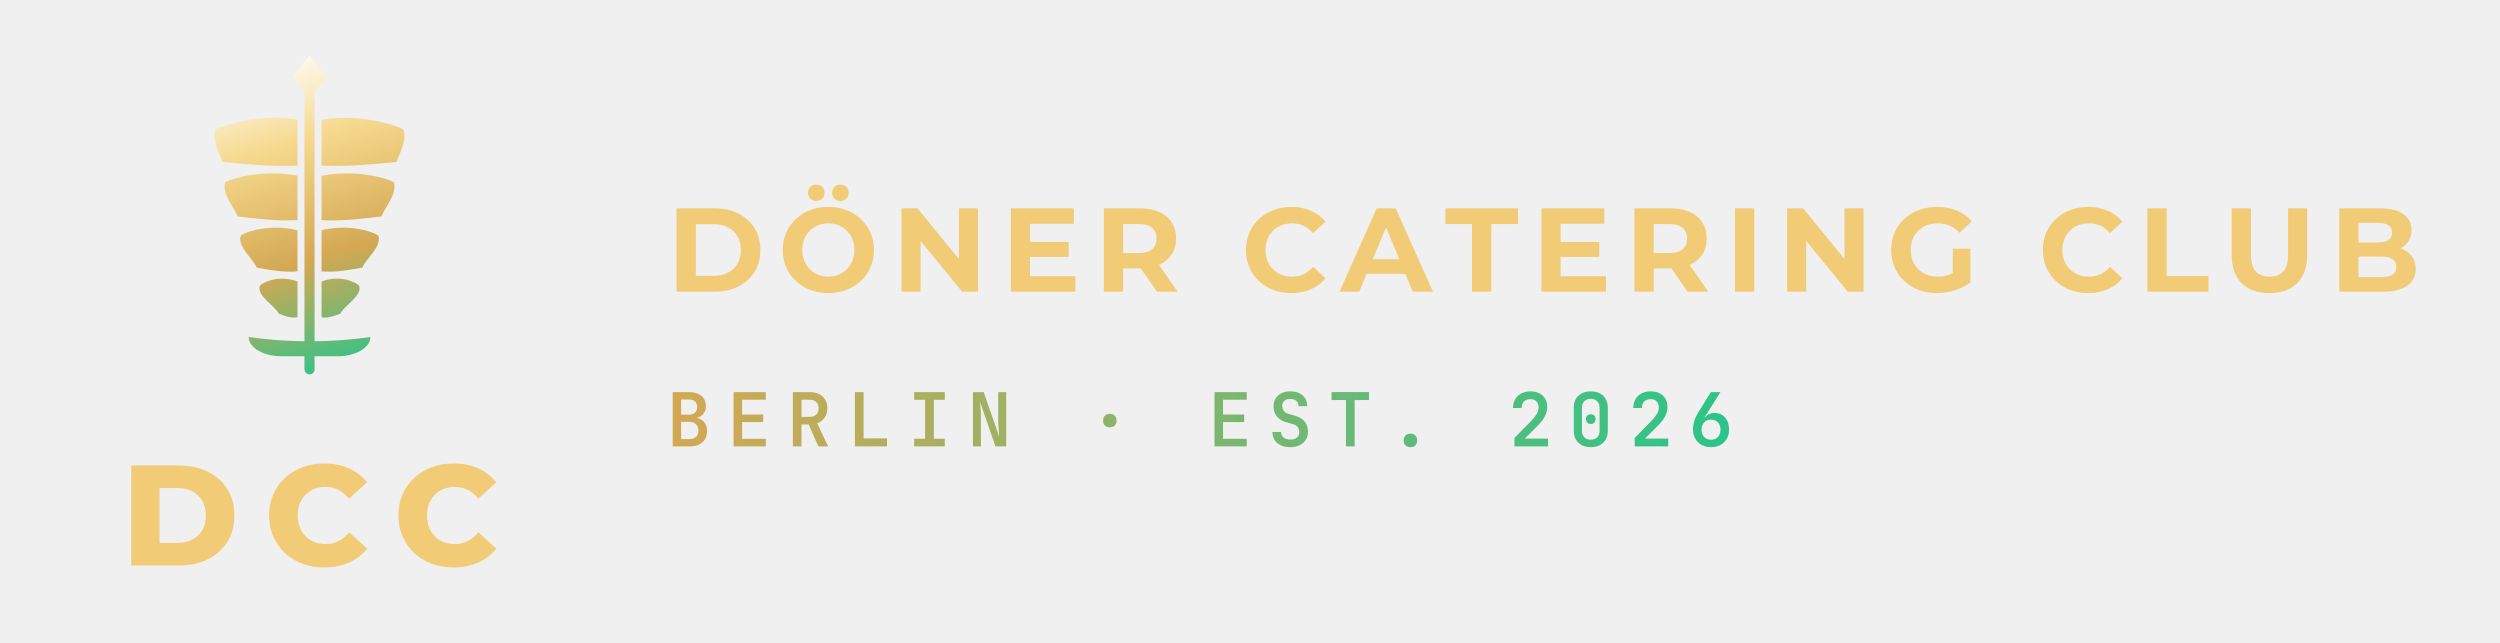
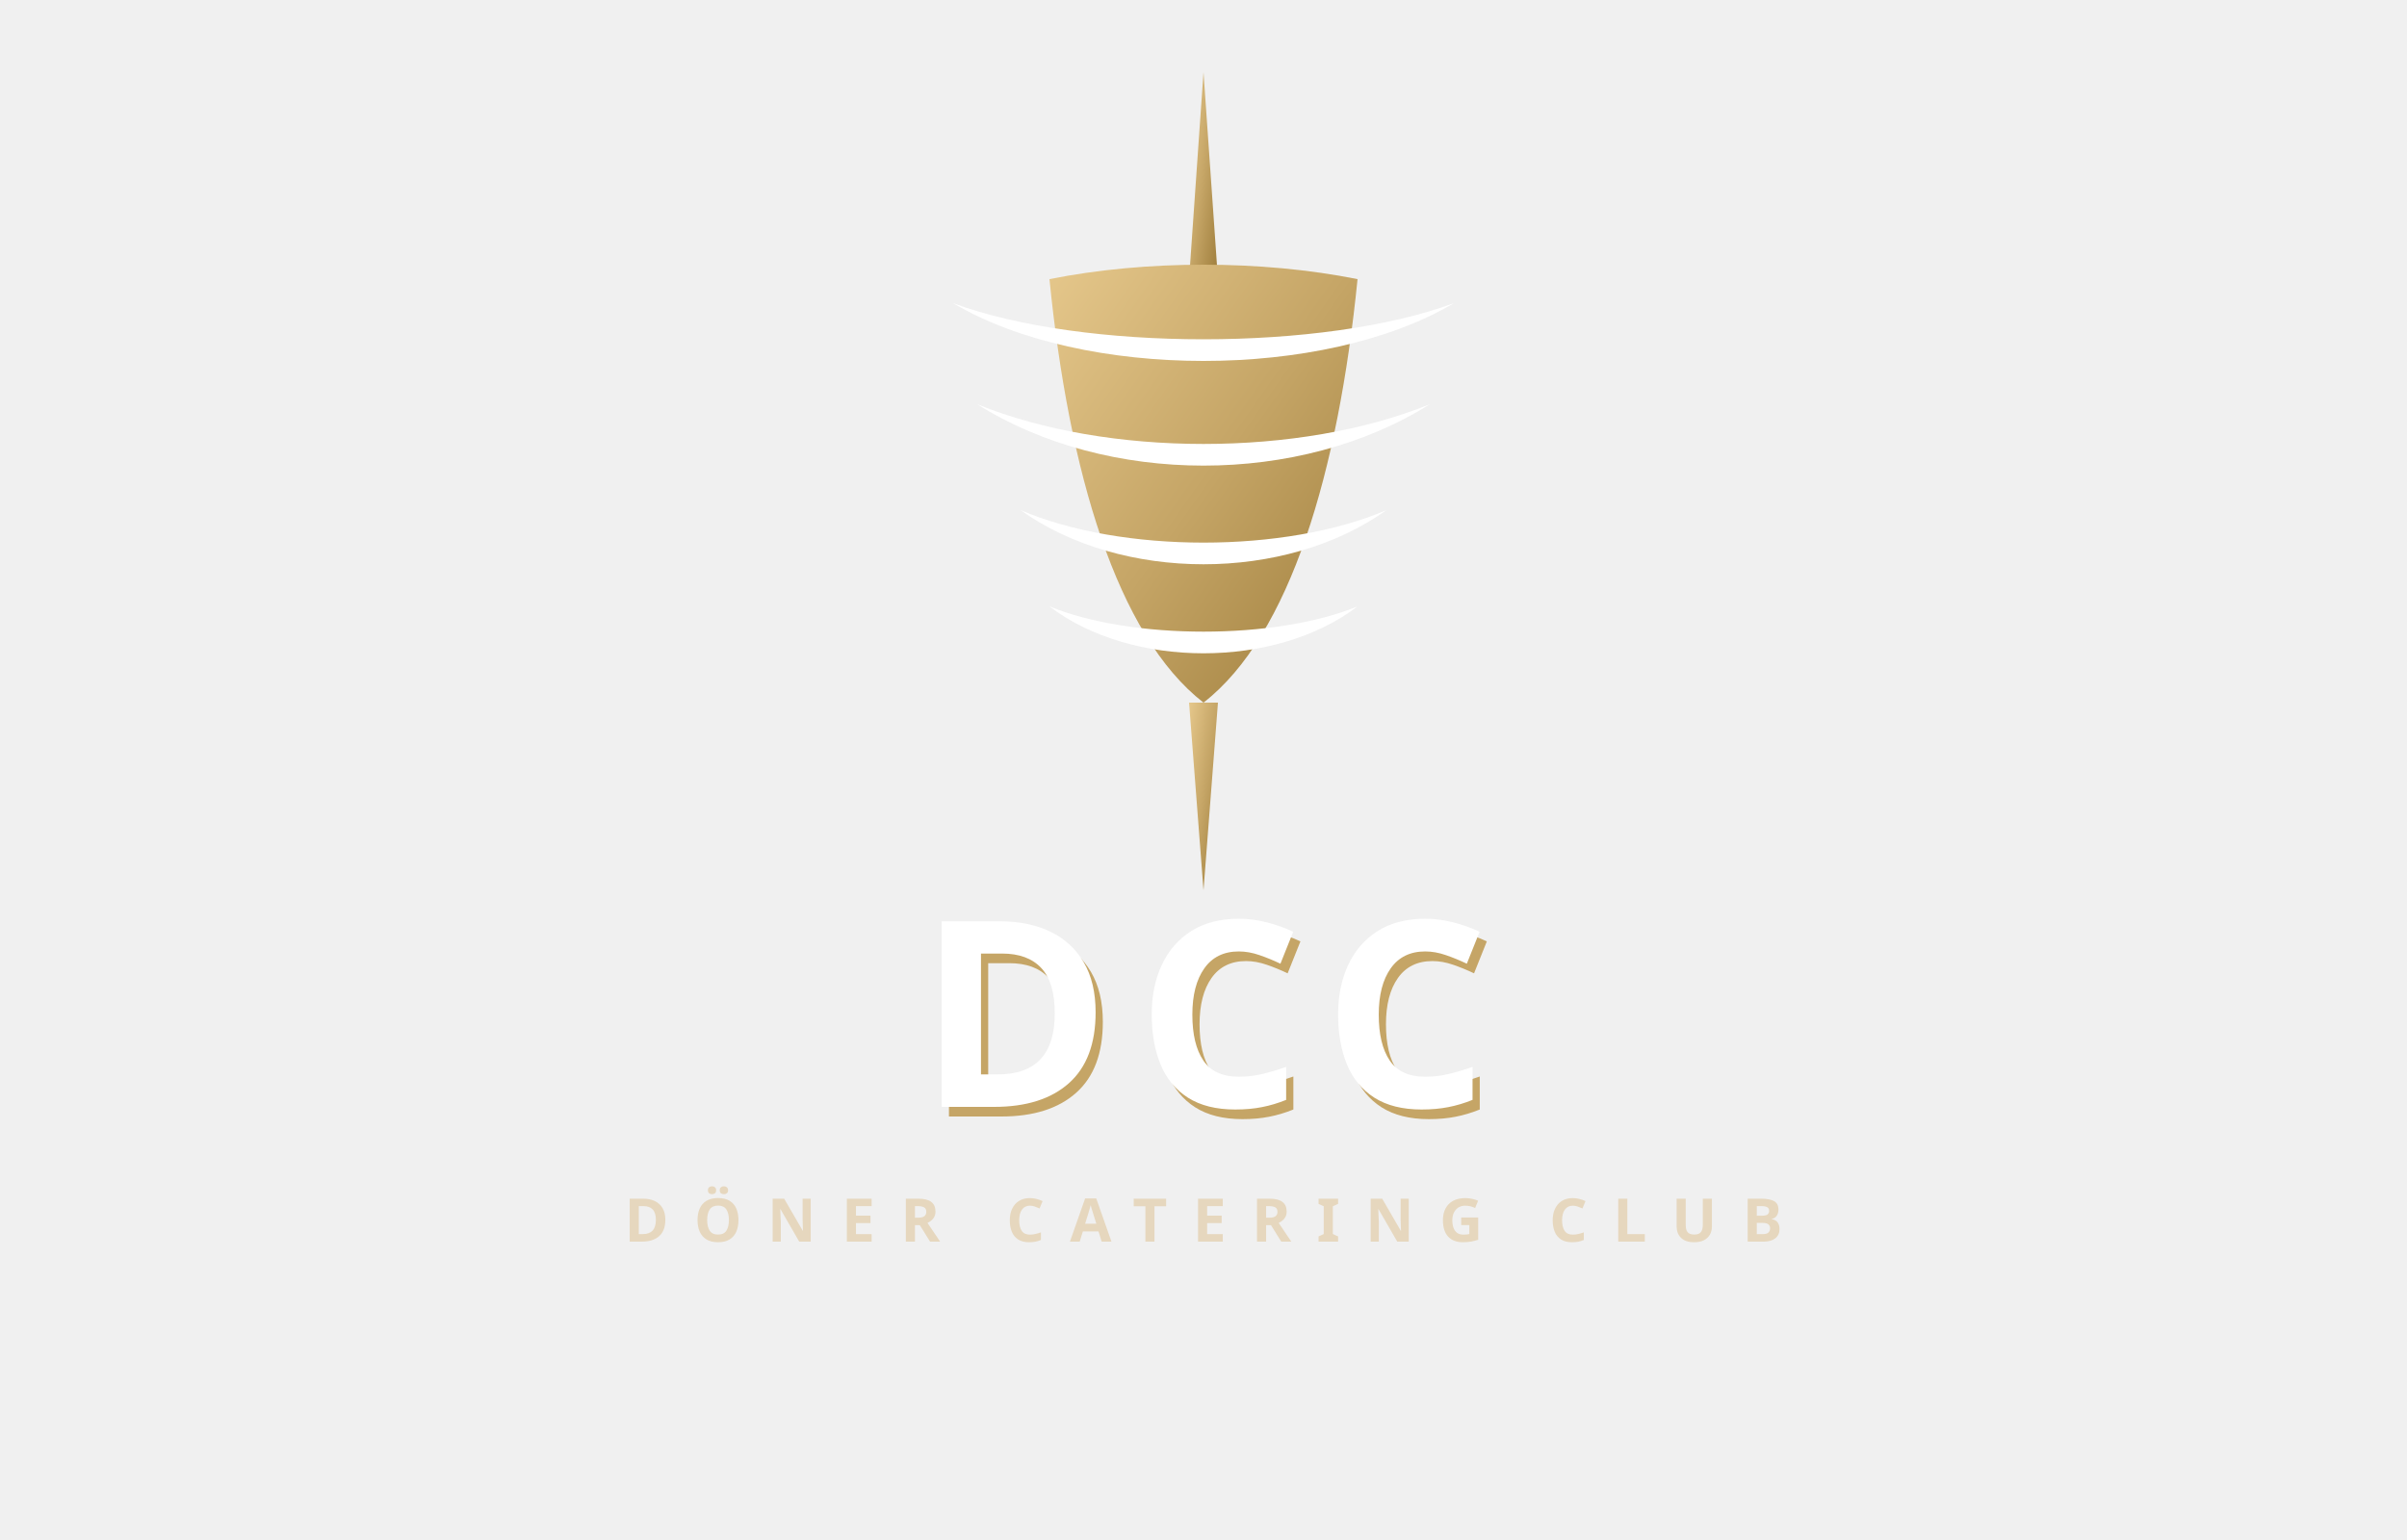
- <svg xmlns="http://www.w3.org/2000/svg" viewBox="0 0 420 108" width="420" height="108" role="img" aria-label="DCC Döner Catering Club — logo-primary (ember)">
+ <svg xmlns="http://www.w3.org/2000/svg" viewBox="0 0 500 320" width="100%" height="100%">
  <defs>
-     <linearGradient id="dcc-spit-logo-primary-ember" gradientUnits="userSpaceOnUse" x1="43.93" y1="9.35" x2="60.07" y2="62.27">
-       <stop offset="0%" stop-color="#FFFFFF" />
-       <stop offset="28%" stop-color="#F6D98E" />
-       <stop offset="64%" stop-color="#D4A853" />
-       <stop offset="100%" stop-color="#2BC48A" />
+     <linearGradient id="dccGoldGradDark" x1="0%" y1="0%" x2="100%" y2="100%">
+       <stop offset="0%" stop-color="#E5C78B" />
+       <stop offset="50%" stop-color="#C5A566" />
+       <stop offset="100%" stop-color="#9E7D3B" />
    </linearGradient>
-     <linearGradient id="dcc-spit-logo-primary-ember-text" gradientUnits="userSpaceOnUse" x1="112.00" y1="0.00" x2="291.00" y2="0.00">
-       <stop offset="0%" stop-color="#D4A853" />
-       <stop offset="100%" stop-color="#2BC48A" />
-     </linearGradient>
+     <filter id="goldGlow" x="-20%" y="-20%" width="140%" height="140%">
+       <feDropShadow dx="1.5" dy="2" stdDeviation="0.5" flood-color="#C5A566" flood-opacity="0.85" />
+     </filter>
  </defs>
-   <rect x="51.15" y="14.46" width="1.70" height="48.44" rx="0.85" fill="url(#dcc-spit-logo-primary-ember)" />
-   <path d="M 52.00,9.35 Q 53.97,11.77 54.87,12.93 Q 53.97,14.10 52.00,16.25 Q 50.03,14.10 49.13,12.93 Q 50.03,11.77 52.00,9.35 Z" fill="url(#dcc-spit-logo-primary-ember)" />
-   <path d="M 49.98,20.11 C 43.79,19.03 37.86,20.92 36.21,21.73 C 35.63,23.69 36.88,25.77 37.38,27.20 C 40.53,27.51 45.57,28.05 49.98,27.82 Z" fill="url(#dcc-spit-logo-primary-ember)" />
-   <path d="M 54.02,20.11 C 60.21,19.03 66.14,20.92 67.79,21.73 C 68.37,23.69 67.12,25.77 66.62,27.20 C 63.47,27.51 58.43,28.05 54.02,27.82 Z" fill="url(#dcc-spit-logo-primary-ember)" />
-   <path d="M 49.98,29.53 C 44.51,28.45 39.29,29.80 37.83,30.61 C 37.24,32.67 39.40,34.85 39.89,36.35 C 42.41,36.66 46.45,37.20 49.98,36.98 Z" fill="url(#dcc-spit-logo-primary-ember)" />
-   <path d="M 54.02,29.53 C 59.49,28.45 64.71,29.80 66.17,30.61 C 66.76,32.67 64.60,34.85 64.11,36.35 C 61.59,36.66 57.55,37.20 54.02,36.98 Z" fill="url(#dcc-spit-logo-primary-ember)" />
-   <path d="M 49.98,38.68 C 45.68,37.60 41.57,38.77 40.43,39.58 C 39.84,41.51 42.63,43.56 43.12,44.96 C 44.83,45.27 47.58,45.81 49.98,45.59 Z" fill="url(#dcc-spit-logo-primary-ember)" />
-   <path d="M 54.02,38.68 C 58.32,37.60 62.43,38.77 63.57,39.58 C 64.16,41.51 61.37,43.56 60.88,44.96 C 59.17,45.27 56.42,45.81 54.02,45.59 Z" fill="url(#dcc-spit-logo-primary-ember)" />
-   <path d="M 49.98,47.29 C 47.14,46.21 44.42,47.20 43.66,48.01 C 43.07,49.69 46.30,51.46 46.80,52.67 C 47.59,52.99 48.87,53.53 49.98,53.30 Z" fill="url(#dcc-spit-logo-primary-ember)" />
-   <path d="M 54.02,47.29 C 56.86,46.21 59.58,47.20 60.34,48.01 C 60.93,49.69 57.70,51.46 57.20,52.67 C 56.41,52.99 55.13,53.53 54.02,53.30 Z" fill="url(#dcc-spit-logo-primary-ember)" />
-   <path d="M 41.77,56.62 Q 52.00,58.06 62.23,56.62 C 62.23,58.50 59.54,59.85 56.84,59.85 L 47.16,59.85 C 44.46,59.85 41.77,58.50 41.77,56.62 Z" fill="url(#dcc-spit-logo-primary-ember)" />
-   <path d="M22.048 95.0V78.2H29.992Q32.776 78.2 34.888 79.232Q37.0 80.264 38.188 82.148Q39.376 84.032 39.376 86.6Q39.376 89.168 38.188 91.052Q37.0 92.936 34.888 93.968Q32.776 95.0 29.992 95.0ZM26.8 91.208H29.8Q31.936 91.208 33.256 89.984Q34.576 88.76 34.576 86.6Q34.576 84.44 33.256 83.216Q31.936 81.992 29.8 81.992H26.8ZM54.448 95.336Q52.456 95.336 50.764 94.688Q49.072 94.04 47.836 92.876Q46.6 91.712 45.904 90.116Q45.208 88.52 45.208 86.6Q45.208 84.68 45.904 83.084Q46.6 81.488 47.836 80.324Q49.072 79.16 50.764 78.512Q52.456 77.864 54.448 77.864Q56.776 77.864 58.612 78.68Q60.448 79.496 61.672 81.032L58.648 83.768Q57.856 82.808 56.872 82.304Q55.888 81.8 54.688 81.8Q53.296 81.8 52.252 82.4Q51.208 83.0 50.608 84.08Q50.008 85.16 50.008 86.6Q50.008 88.04 50.608 89.12Q51.208 90.2 52.252 90.8Q53.296 91.4 54.688 91.4Q55.888 91.4 56.872 90.896Q57.856 90.392 58.648 89.432L61.672 92.168Q60.448 93.704 58.612 94.52Q56.776 95.336 54.448 95.336ZM76.168 95.336Q74.176 95.336 72.484 94.688Q70.792 94.04 69.556 92.876Q68.32 91.712 67.624 90.116Q66.928 88.52 66.928 86.6Q66.928 84.68 67.624 83.084Q68.32 81.488 69.556 80.324Q70.792 79.16 72.484 78.512Q74.176 77.864 76.168 77.864Q78.496 77.864 80.332 78.68Q82.168 79.496 83.392 81.032L80.368 83.768Q79.576 82.808 78.592 82.304Q77.608 81.8 76.408 81.8Q75.016 81.8 73.972 82.4Q72.928 83.0 72.328 84.08Q71.728 85.16 71.728 86.6Q71.728 88.04 72.328 89.12Q72.928 90.2 73.972 90.8Q75.016 91.4 76.408 91.4Q77.608 91.4 78.592 90.896Q79.576 90.392 80.368 89.432L83.392 92.168Q82.168 93.704 80.332 94.52Q78.496 95.336 76.168 95.336Z" fill="#F2CB76" />
-   <path d="M113.66 49.0V35.0H120.02Q122.3 35.0 124.04 35.87Q125.78 36.74 126.76 38.31Q127.74 39.88 127.74 42.0Q127.74 44.12 126.76 45.69Q125.78 47.26 124.04 48.13Q122.3 49.0 120.02 49.0ZM116.9 46.34H119.86Q121.26 46.34 122.29 45.81Q123.32 45.28 123.89 44.31Q124.46 43.34 124.46 42.0Q124.46 40.66 123.89 39.69Q123.32 38.72 122.29 38.19Q121.26 37.66 119.86 37.66H116.9ZM139.16 49.24Q137.5 49.24 136.11 48.7Q134.72 48.16 133.68 47.18Q132.64 46.2 132.07 44.88Q131.5 43.56 131.5 42.0Q131.5 40.44 132.07 39.12Q132.64 37.8 133.68 36.82Q134.72 35.84 136.11 35.3Q137.5 34.76 139.16 34.76Q140.82 34.76 142.21 35.3Q143.6 35.84 144.64 36.81Q145.68 37.78 146.25 39.11Q146.82 40.44 146.82 42.0Q146.82 43.56 146.25 44.89Q145.68 46.22 144.64 47.19Q143.6 48.16 142.21 48.7Q140.82 49.24 139.16 49.24ZM139.16 46.48Q140.4 46.48 141.39 45.91Q142.38 45.34 142.96 44.33Q143.54 43.32 143.54 42.0Q143.54 40.68 142.96 39.67Q142.38 38.66 141.39 38.09Q140.4 37.52 139.16 37.52Q137.92 37.52 136.93 38.09Q135.94 38.66 135.36 39.67Q134.78 40.68 134.78 42.0Q134.78 43.32 135.36 44.33Q135.94 45.34 136.93 45.91Q137.92 46.48 139.16 46.48ZM137.14 33.76Q136.54 33.76 136.14 33.38Q135.74 33.0 135.74 32.38Q135.74 31.76 136.14 31.38Q136.54 31.0 137.14 31.0Q137.72 31.0 138.12 31.38Q138.52 31.76 138.52 32.38Q138.52 33.0 138.12 33.38Q137.72 33.76 137.14 33.76ZM141.18 33.76Q140.6 33.76 140.2 33.38Q139.8 33.0 139.8 32.38Q139.8 31.76 140.2 31.38Q140.6 31.0 141.18 31.0Q141.78 31.0 142.18 31.38Q142.58 31.76 142.58 32.38Q142.58 33.0 142.18 33.38Q141.78 33.76 141.18 33.76ZM151.46 49.0V35.0H154.14L161.1 43.52V35.0H164.3V49.0H161.64L154.66 40.48V49.0ZM169.82 49.0V35.0H180.4V37.6H173.04V40.64H179.54V43.16H173.04V46.4H180.66V49.0ZM185.44 49.0V35.0H191.42Q194.34 35.0 195.96 36.36Q197.58 37.72 197.58 40.08Q197.58 41.64 196.83 42.77Q196.08 43.9 194.72 44.5L197.84 49.0H194.36L191.66 45.1Q191.58 45.1 191.5 45.1H188.68V49.0ZM188.68 42.52H191.32Q192.8 42.52 193.55 41.87Q194.3 41.22 194.3 40.08Q194.3 38.92 193.55 38.28Q192.8 37.64 191.32 37.64H188.68ZM216.9 49.24Q215.28 49.24 213.89 48.7Q212.5 48.16 211.48 47.19Q210.46 46.22 209.89 44.9Q209.32 43.58 209.32 42.0Q209.32 40.42 209.89 39.1Q210.46 37.78 211.49 36.81Q212.52 35.84 213.9 35.3Q215.28 34.76 216.92 34.76Q218.74 34.76 220.22 35.4Q221.7 36.04 222.68 37.24L220.6 39.16Q219.16 37.52 217.08 37.52Q215.76 37.52 214.75 38.09Q213.74 38.66 213.17 39.67Q212.6 40.68 212.6 42.0Q212.6 43.32 213.17 44.33Q213.74 45.34 214.75 45.91Q215.76 46.48 217.08 46.48Q219.16 46.48 220.6 44.82L222.68 46.74Q221.7 47.96 220.22 48.6Q218.74 49.24 216.9 49.24ZM225.04 49.0 231.28 35.0H234.48L240.74 49.0H237.34L236.1 46.0H229.6L228.36 49.0ZM230.62 43.54H235.08L232.86 38.2ZM247.3 49.0V37.64H242.82V35.0H255.02V37.64H250.54V49.0ZM258.96 49.0V35.0H269.54V37.6H262.18V40.64H268.68V43.16H262.18V46.4H269.8V49.0ZM274.58 49.0V35.0H280.56Q283.48 35.0 285.1 36.36Q286.72 37.72 286.72 40.08Q286.72 41.64 285.97 42.77Q285.22 43.9 283.86 44.5L286.98 49.0H283.5L280.8 45.1Q280.72 45.1 280.64 45.1H277.82V49.0ZM277.82 42.52H280.46Q281.94 42.52 282.69 41.87Q283.44 41.22 283.44 40.08Q283.44 38.92 282.69 38.28Q281.94 37.64 280.46 37.64H277.82ZM291.48 49.0V35.0H294.72V49.0ZM300.24 49.0V35.0H302.92L309.88 43.52V35.0H313.08V49.0H310.42L303.44 40.48V49.0ZM325.36 49.24Q323.7 49.24 322.31 48.7Q320.92 48.16 319.89 47.19Q318.86 46.22 318.29 44.9Q317.72 43.58 317.72 42.0Q317.72 40.42 318.29 39.1Q318.86 37.78 319.9 36.81Q320.94 35.84 322.34 35.3Q323.74 34.76 325.42 34.76Q327.26 34.76 328.76 35.38Q330.26 36.0 331.28 37.18L329.2 39.1Q327.7 37.52 325.58 37.52Q324.22 37.52 323.19 38.08Q322.16 38.64 321.58 39.65Q321 40.66 321 42.0Q321 43.3 321.58 44.32Q322.16 45.34 323.18 45.91Q324.2 46.48 325.54 46.48Q326.2 46.48 326.83 46.35Q327.46 46.22 328.06 45.9V41.78H331.02V47.46Q329.86 48.34 328.36 48.79Q326.86 49.24 325.36 49.24ZM350.78 49.24Q349.16 49.24 347.77 48.7Q346.38 48.16 345.36 47.19Q344.34 46.22 343.77 44.9Q343.2 43.58 343.2 42.0Q343.2 40.42 343.77 39.1Q344.34 37.78 345.37 36.81Q346.4 35.84 347.78 35.3Q349.16 34.76 350.8 34.76Q352.62 34.76 354.1 35.4Q355.58 36.04 356.56 37.24L354.48 39.16Q353.04 37.52 350.96 37.52Q349.64 37.52 348.63 38.09Q347.62 38.66 347.05 39.67Q346.48 40.68 346.48 42.0Q346.48 43.32 347.05 44.33Q347.62 45.34 348.63 45.91Q349.64 46.48 350.96 46.48Q353.04 46.48 354.48 44.82L356.56 46.74Q355.58 47.96 354.1 48.6Q352.62 49.24 350.78 49.24ZM360.76 49.0V35.0H364V46.36H371.02V49.0ZM381.26 49.24Q378.28 49.24 376.6 47.58Q374.92 45.92 374.92 42.84V35.0H378.16V42.72Q378.16 44.72 378.98 45.6Q379.8 46.48 381.28 46.48Q382.76 46.48 383.58 45.6Q384.4 44.72 384.4 42.72V35.0H387.6V42.84Q387.6 45.92 385.92 47.58Q384.24 49.24 381.26 49.24ZM393 49.0V35.0H399.84Q402.48 35.0 403.81 36.0Q405.14 37.0 405.14 38.64Q405.14 39.7 404.65 40.48Q404.16 41.26 403.3 41.72Q404.46 42.1 405.15 42.98Q405.84 43.86 405.84 45.18Q405.84 46.98 404.42 47.99Q403 49.0 400.24 49.0ZM396.22 46.56H400Q401.26 46.56 401.92 46.15Q402.58 45.74 402.58 44.84Q402.58 43.1 400 43.1H396.22ZM396.22 40.74H399.44Q401.88 40.74 401.88 39.08Q401.88 37.44 399.44 37.44H396.22Z" fill="#F2CB76" />
-   <path d="M113.013 75.0V65.875H115.756Q117.066 65.875 117.825 66.503Q118.584 67.131 118.584 68.227Q118.584 68.843 118.313 69.299Q118.042 69.754 117.567 70.004Q117.091 70.254 116.471 70.248V70.159Q117.146 70.147 117.667 70.412Q118.187 70.678 118.489 71.188Q118.791 71.697 118.791 72.418Q118.791 73.204 118.441 73.788Q118.091 74.371 117.447 74.685Q116.803 75.0 115.91 75.0ZM114.428 73.766H115.807Q116.515 73.766 116.925 73.389Q117.335 73.012 117.335 72.353Q117.335 71.681 116.925 71.273Q116.515 70.865 115.807 70.865H114.428ZM114.428 69.668H115.74Q116.384 69.668 116.756 69.323Q117.129 68.977 117.129 68.386Q117.129 67.79 116.76 67.449Q116.392 67.109 115.744 67.109H114.428ZM123.239 75.0V65.875H128.655V67.154H124.673V69.636H128.218V70.909H124.673V73.721H128.655V75.0ZM133.201 75.0V65.875H136.075Q136.96 65.875 137.617 66.209Q138.273 66.543 138.636 67.147Q138.998 67.751 138.998 68.566Q138.998 69.475 138.539 70.154Q138.08 70.833 137.294 71.111L139.123 75.0H137.483L135.855 71.313H134.652V75.0ZM134.652 70.03H136.075Q136.742 70.03 137.131 69.644Q137.52 69.258 137.52 68.605Q137.52 67.934 137.131 67.546Q136.742 67.159 136.075 67.159H134.652ZM143.627 75.0V65.875H145.084V73.654H149.015V75.0ZM153.574 75.0V73.709H155.415V67.166H153.574V65.875H158.726V67.166H156.885V73.709H158.726V75.0ZM163.459 75.0V65.875H165.263L167.863 73.356Q167.832 72.977 167.793 72.454Q167.753 71.931 167.729 71.381Q167.705 70.83 167.705 70.392V65.875H169.041V75.0H167.237L164.655 67.519Q164.686 67.864 164.716 68.361Q164.747 68.859 164.771 69.39Q164.795 69.921 164.795 70.373V75.0ZM186.45 71.794Q185.931 71.794 185.622 71.489Q185.313 71.183 185.313 70.671Q185.313 70.139 185.622 69.83Q185.931 69.52 186.45 69.52Q186.975 69.52 187.281 69.83Q187.587 70.139 187.587 70.671Q187.587 71.183 187.281 71.489Q186.975 71.794 186.45 71.794ZM204.039 75.0V65.875H209.455V67.154H205.473V69.636H209.018V70.909H205.473V73.721H209.455V75.0ZM216.778 75.125Q215.85 75.125 215.176 74.814Q214.502 74.503 214.135 73.929Q213.769 73.356 213.762 72.57H215.219Q215.219 73.158 215.638 73.5Q216.057 73.841 216.794 73.841Q217.493 73.841 217.887 73.509Q218.281 73.177 218.281 72.589Q218.281 72.106 218.007 71.748Q217.733 71.391 217.227 71.256L216.128 70.946Q215.091 70.664 214.523 69.959Q213.956 69.253 213.956 68.269Q213.956 67.504 214.304 66.938Q214.652 66.372 215.285 66.058Q215.918 65.743 216.781 65.743Q218.069 65.743 218.836 66.423Q219.602 67.103 219.609 68.243H218.152Q218.152 67.673 217.79 67.35Q217.428 67.027 216.763 67.027Q216.121 67.027 215.767 67.33Q215.413 67.633 215.413 68.18Q215.413 68.671 215.683 69.025Q215.952 69.38 216.454 69.521L217.582 69.844Q218.628 70.126 219.183 70.827Q219.738 71.529 219.738 72.536Q219.738 73.309 219.369 73.893Q219 74.478 218.335 74.801Q217.671 75.125 216.778 75.125ZM226.122 75.0V67.214H223.705V65.868H229.995V67.214H227.578V75.0ZM236.95 75.125Q236.431 75.125 236.122 74.82Q235.813 74.514 235.813 74.002Q235.813 73.47 236.122 73.16Q236.431 72.851 236.95 72.851Q237.475 72.851 237.781 73.16Q238.087 73.47 238.087 74.002Q238.087 74.514 237.781 74.82Q237.475 75.125 236.95 75.125ZM254.428 75.0V73.579L257.266 70.688Q257.89 70.042 258.184 69.523Q258.479 69.004 258.479 68.476Q258.479 67.808 258.115 67.431Q257.752 67.054 257.121 67.054Q256.426 67.054 256.031 67.452Q255.635 67.849 255.635 68.548H254.178Q254.192 67.69 254.56 67.062Q254.927 66.433 255.589 66.092Q256.25 65.75 257.137 65.75Q257.99 65.75 258.619 66.074Q259.247 66.399 259.591 66.986Q259.936 67.574 259.936 68.381Q259.936 69.205 259.512 69.99Q259.089 70.775 258.14 71.711L256.155 73.682H260.064V75.0ZM267.253 75.125Q266.379 75.125 265.736 74.788Q265.092 74.451 264.741 73.84Q264.389 73.229 264.389 72.41V68.465Q264.389 67.64 264.74 67.031Q265.091 66.422 265.735 66.086Q266.378 65.75 267.249 65.75Q268.133 65.75 268.771 66.086Q269.408 66.422 269.759 67.031Q270.111 67.64 270.111 68.465V72.41Q270.111 73.229 269.759 73.84Q269.408 74.451 268.767 74.788Q268.126 75.125 267.253 75.125ZM267.253 73.869Q267.928 73.869 268.329 73.468Q268.73 73.067 268.73 72.41V68.465Q268.73 67.808 268.329 67.407Q267.928 67.006 267.25 67.006Q266.572 67.006 266.171 67.407Q265.77 67.808 265.77 68.465V72.41Q265.77 73.067 266.174 73.468Q266.577 73.869 267.253 73.869ZM267.252 71.23Q266.89 71.23 266.668 71.002Q266.445 70.774 266.445 70.398Q266.445 70.035 266.667 69.815Q266.889 69.595 267.252 69.595Q267.615 69.595 267.835 69.815Q268.055 70.036 268.055 70.397Q268.055 70.772 267.834 71.001Q267.613 71.23 267.252 71.23ZM274.628 75.0V73.579L277.466 70.688Q278.09 70.042 278.384 69.523Q278.679 69.004 278.679 68.476Q278.679 67.808 278.315 67.431Q277.952 67.054 277.321 67.054Q276.626 67.054 276.231 67.452Q275.835 67.849 275.835 68.548H274.378Q274.392 67.69 274.76 67.062Q275.127 66.433 275.789 66.092Q276.45 65.75 277.337 65.75Q278.19 65.75 278.819 66.074Q279.447 66.399 279.791 66.986Q280.136 67.574 280.136 68.381Q280.136 69.205 279.712 69.99Q279.289 70.775 278.34 71.711L276.355 73.682H280.264V75.0ZM287.457 75.125Q286.547 75.125 285.864 74.745Q285.181 74.365 284.802 73.681Q284.423 72.997 284.423 72.093Q284.423 71.434 284.636 70.735Q284.849 70.037 285.236 69.413L287.419 65.875H289.04L286.369 70.102L286.436 70.145Q286.69 69.773 287.111 69.575Q287.532 69.376 288.055 69.376Q288.788 69.376 289.333 69.723Q289.877 70.071 290.177 70.7Q290.477 71.329 290.477 72.182Q290.477 73.062 290.098 73.725Q289.719 74.388 289.046 74.756Q288.372 75.125 287.457 75.125ZM287.45 73.876Q288.167 73.876 288.605 73.415Q289.042 72.953 289.042 72.193Q289.042 71.428 288.605 70.963Q288.168 70.499 287.45 70.499Q286.733 70.499 286.295 70.963Q285.858 71.428 285.858 72.193Q285.858 72.953 286.295 73.415Q286.732 73.876 287.45 73.876Z" fill="url(#dcc-spit-logo-primary-ember-text)" />
+   <g transform="translate(0, -10)">
+     <path d="M 250 25 L 253 68 L 247 68 Z" fill="url(#dccGoldGradDark)" />
+     <path d="M 218 68               C 238 64, 262 64, 282 68               C 278 108, 268 142, 250 156               C 232 142, 222 108, 218 68               Z" fill="url(#dccGoldGradDark)" />
+     <path d="M 247 156 L 253 156 L 250 195 Z" fill="url(#dccGoldGradDark)" />
+     <path d="M 198 73               C 225 89, 275 89, 302 73               C 275 83, 225 83, 198 73               Z" fill="#FFFFFF" />
+     <path d="M 203 94               C 230 111, 270 111, 297 94               C 270 105, 230 105, 203 94               Z" fill="#FFFFFF" />
+     <path d="M 212 116               C 233 131, 267 131, 288 116               C 267 125, 233 125, 212 116               Z" fill="#FFFFFF" />
+     <path d="M 218 136               C 235 149, 265 149, 282 136               C 265 143, 235 143, 218 136               Z" fill="#FFFFFF" />
+     <g transform="translate(250, 240)">
+       <text x="1.5" y="2" text-anchor="middle" font-family="'Montserrat', 'Space Grotesk', sans-serif" font-weight="900" font-size="54" letter-spacing="0.10em" fill="#C5A566">
+         DCC
+       </text>
+       <text x="0" y="0" text-anchor="middle" font-family="'Montserrat', 'Space Grotesk', sans-serif" font-weight="900" font-size="54" letter-spacing="0.10em" fill="#FFFFFF">
+         DCC
+       </text>
+       <text x="0" y="28" text-anchor="middle" font-family="'Montserrat', 'Space Grotesk', sans-serif" font-weight="600" font-size="12.5" letter-spacing="0.42em" fill="#E6D7BE">
+         DÖNER CATERING CLUB
+       </text>
+     </g>
+   </g>
</svg>
